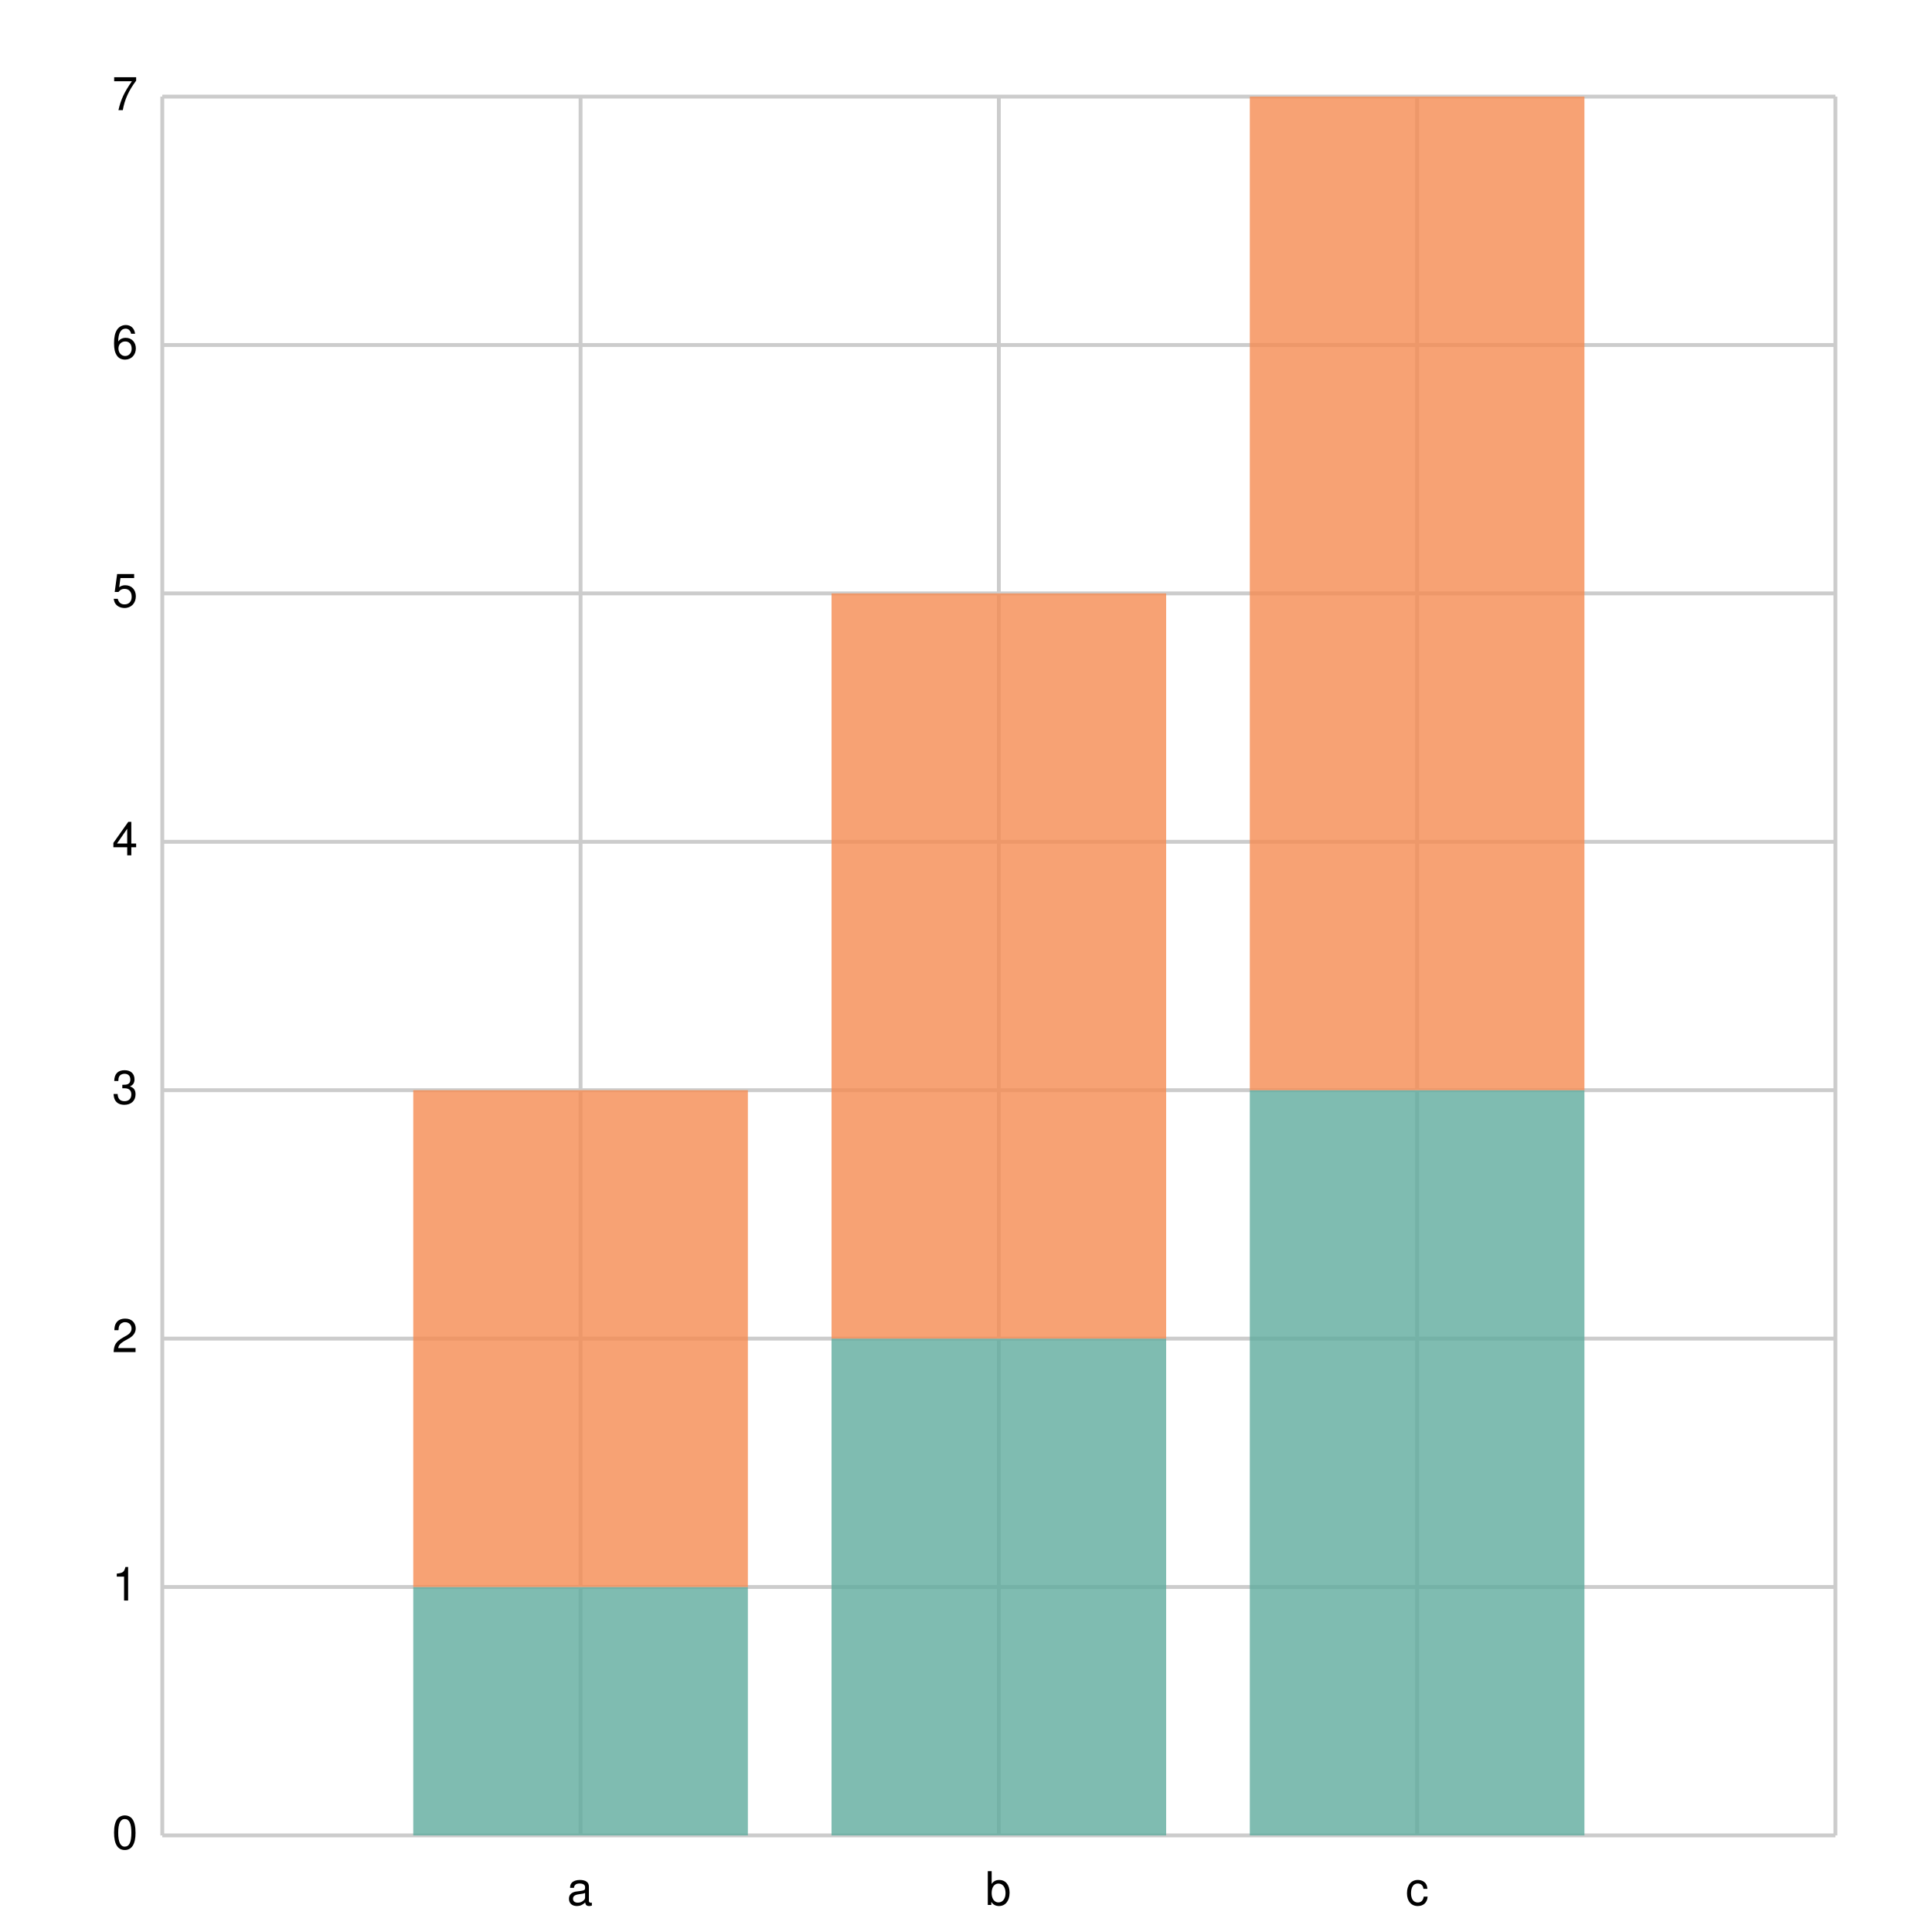
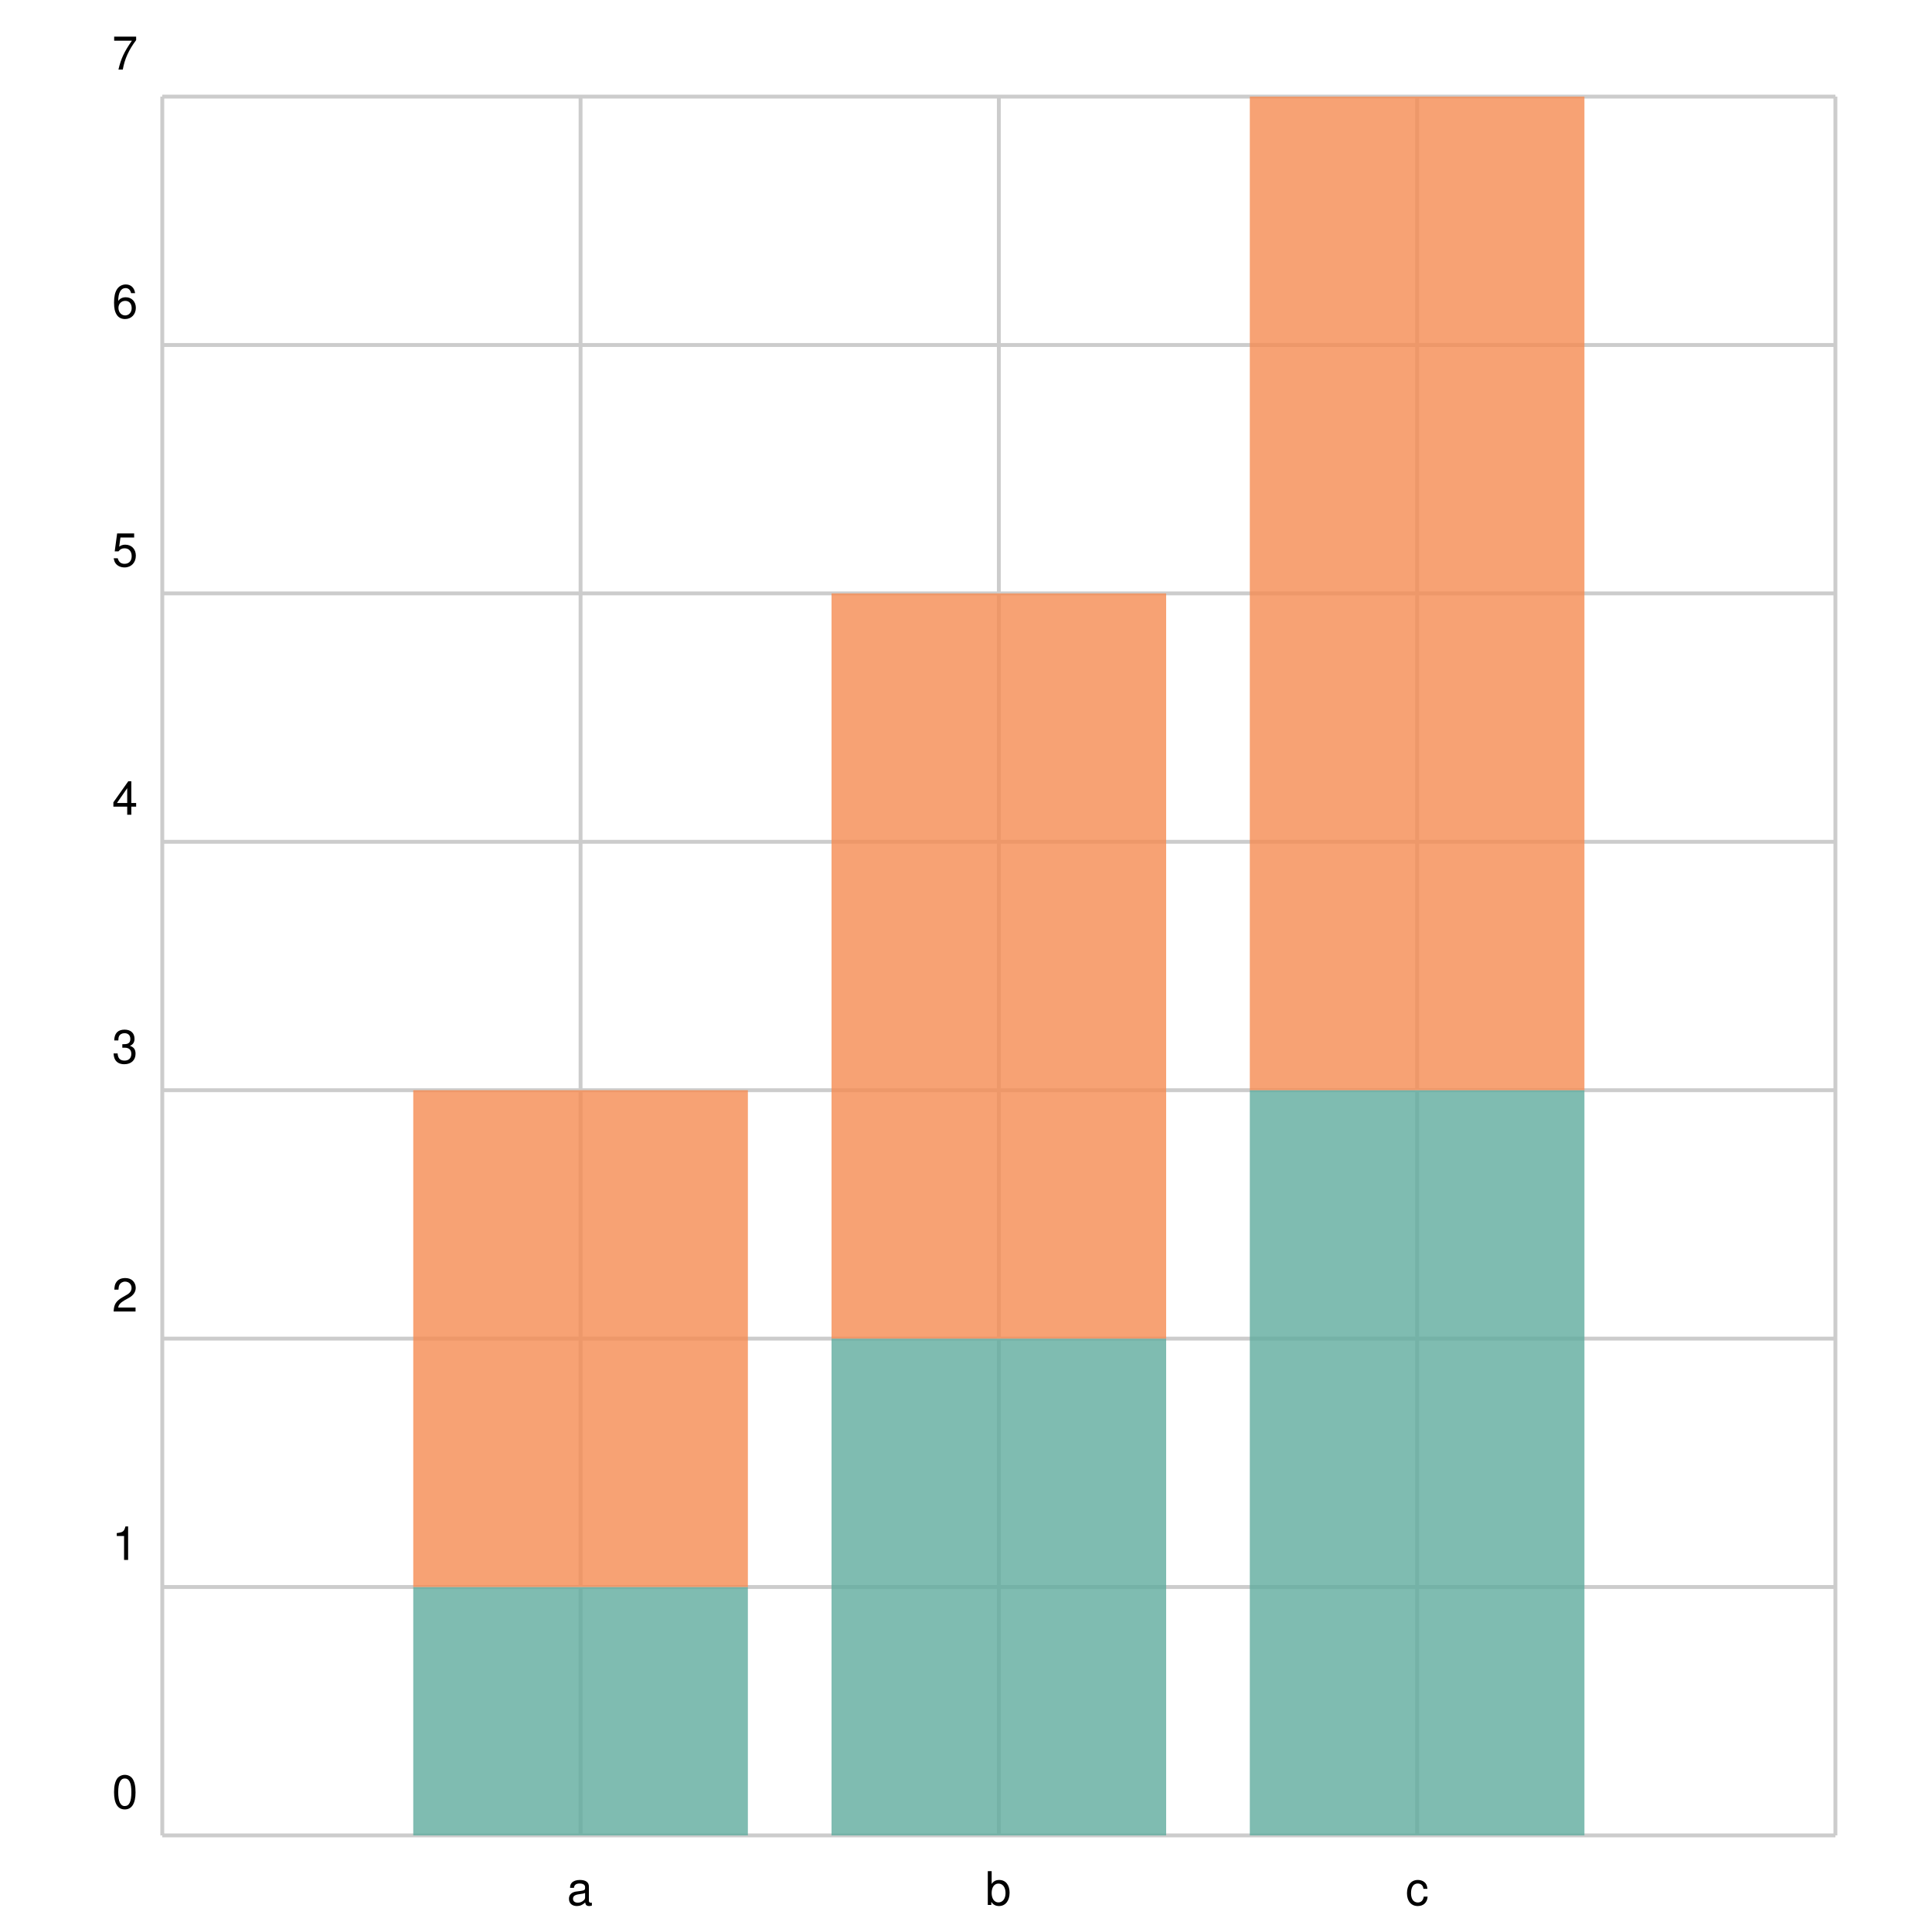
<svg xmlns="http://www.w3.org/2000/svg" width="500" height="500" viewBox="0 0 500 500">
  <path fill="white" d="M0 0 h500 v500 h-500 v-500Z" />
  <g>
    <path stroke="#CCCCCC" stroke-dasharray="None" d="M0 0.0 h433.0 M0 64.286 h433.0 M0 128.571 h433.0 M0 192.857 h433.0 M0 257.143 h433.0 M0 321.429 h433.0 M0 385.714 h433.0 M0 450.0 h433.0 M0 450.0 h433.0" transform="translate(42.0, 25.0)" />
    <g font-size="12" font-family="Helvetica" transform="translate(36.0, 25.0)">
-       <text x="0" y="0.0" transform="translate(-7, 3.5)">7</text>
-       <text x="0" y="64.286" transform="translate(-7, 3.5)">6</text>
-       <text x="0" y="128.571" transform="translate(-7, 3.5)">5</text>
-       <text x="0" y="192.857" transform="translate(-7, 3.5)">4</text>
-       <text x="0" y="257.143" transform="translate(-7, 3.5)">3</text>
-       <text x="0" y="321.429" transform="translate(-7, 3.5)">2</text>
-       <text x="0" y="385.714" transform="translate(-7, 3.5)">1</text>
-       <text x="0" y="450.0" transform="translate(-7, 3.5)">0</text>
+       <text x="0" y="0.0" transform="translate(-7, -7.0)">7</text>
+       <text x="0" y="64.286" transform="translate(-7, -7.0)">6</text>
+       <text x="0" y="128.571" transform="translate(-7, -7.0)">5</text>
+       <text x="0" y="192.857" transform="translate(-7, -7.0)">4</text>
+       <text x="0" y="257.143" transform="translate(-7, -7.0)">3</text>
+       <text x="0" y="321.429" transform="translate(-7, -7.0)">2</text>
+       <text x="0" y="385.714" transform="translate(-7, -7.0)">1</text>
+       <text x="0" y="450.0" transform="translate(-7, -7.0)">0</text>
    </g>
  </g>
  <g>
    <path stroke="#CCCCCC" stroke-dasharray="None" d="M0.0 0 v450.0 M108.25 0 v450.0 M216.5 0 v450.0 M324.75 0 v450.0 M433.0 0 v450.0" transform="translate(42.0, 25.0)" />
    <g font-size="12" font-family="Helvetica" transform="translate(42.0, 43.0)">
      <text x="0.0" y="450.0" transform="translate(-1.5, 0)"> </text>
      <text x="108.25" y="450.0" transform="translate(-3.5, 0)">a</text>
      <text x="216.5" y="450.0" transform="translate(-3.5, 0)">b</text>
      <text x="324.75" y="450.0" transform="translate(-3.0, 0)">c</text>
      <text x="433.0" y="450.0" transform="translate(-1.5, 0)"> </text>
    </g>
  </g>
  <g opacity="0.8" transform="translate(-25.0, -25.0) rotate(180, 250.0, 250.0) scale(-1, 1) translate(-433.0, 0) translate(-43.3, 0)">
    <path d="M108.25 0.0 h86.6 v64.286 h-86.6 v-64.286Z M216.5 0.0 h86.6 v128.571 h-86.6 v-128.571Z M324.75 0.0 h86.6 v192.857 h-86.6 v-192.857Z" fill="#5fab9e" />
    <path d="M108.25 64.286 h86.6 v128.571 h-86.6 v-128.571Z M216.5 128.571 h86.6 v192.857 h-86.6 v-192.857Z M324.75 192.857 h86.6 v257.143 h-86.6 v-257.143Z" fill="#f58b51" />
  </g>
</svg>
